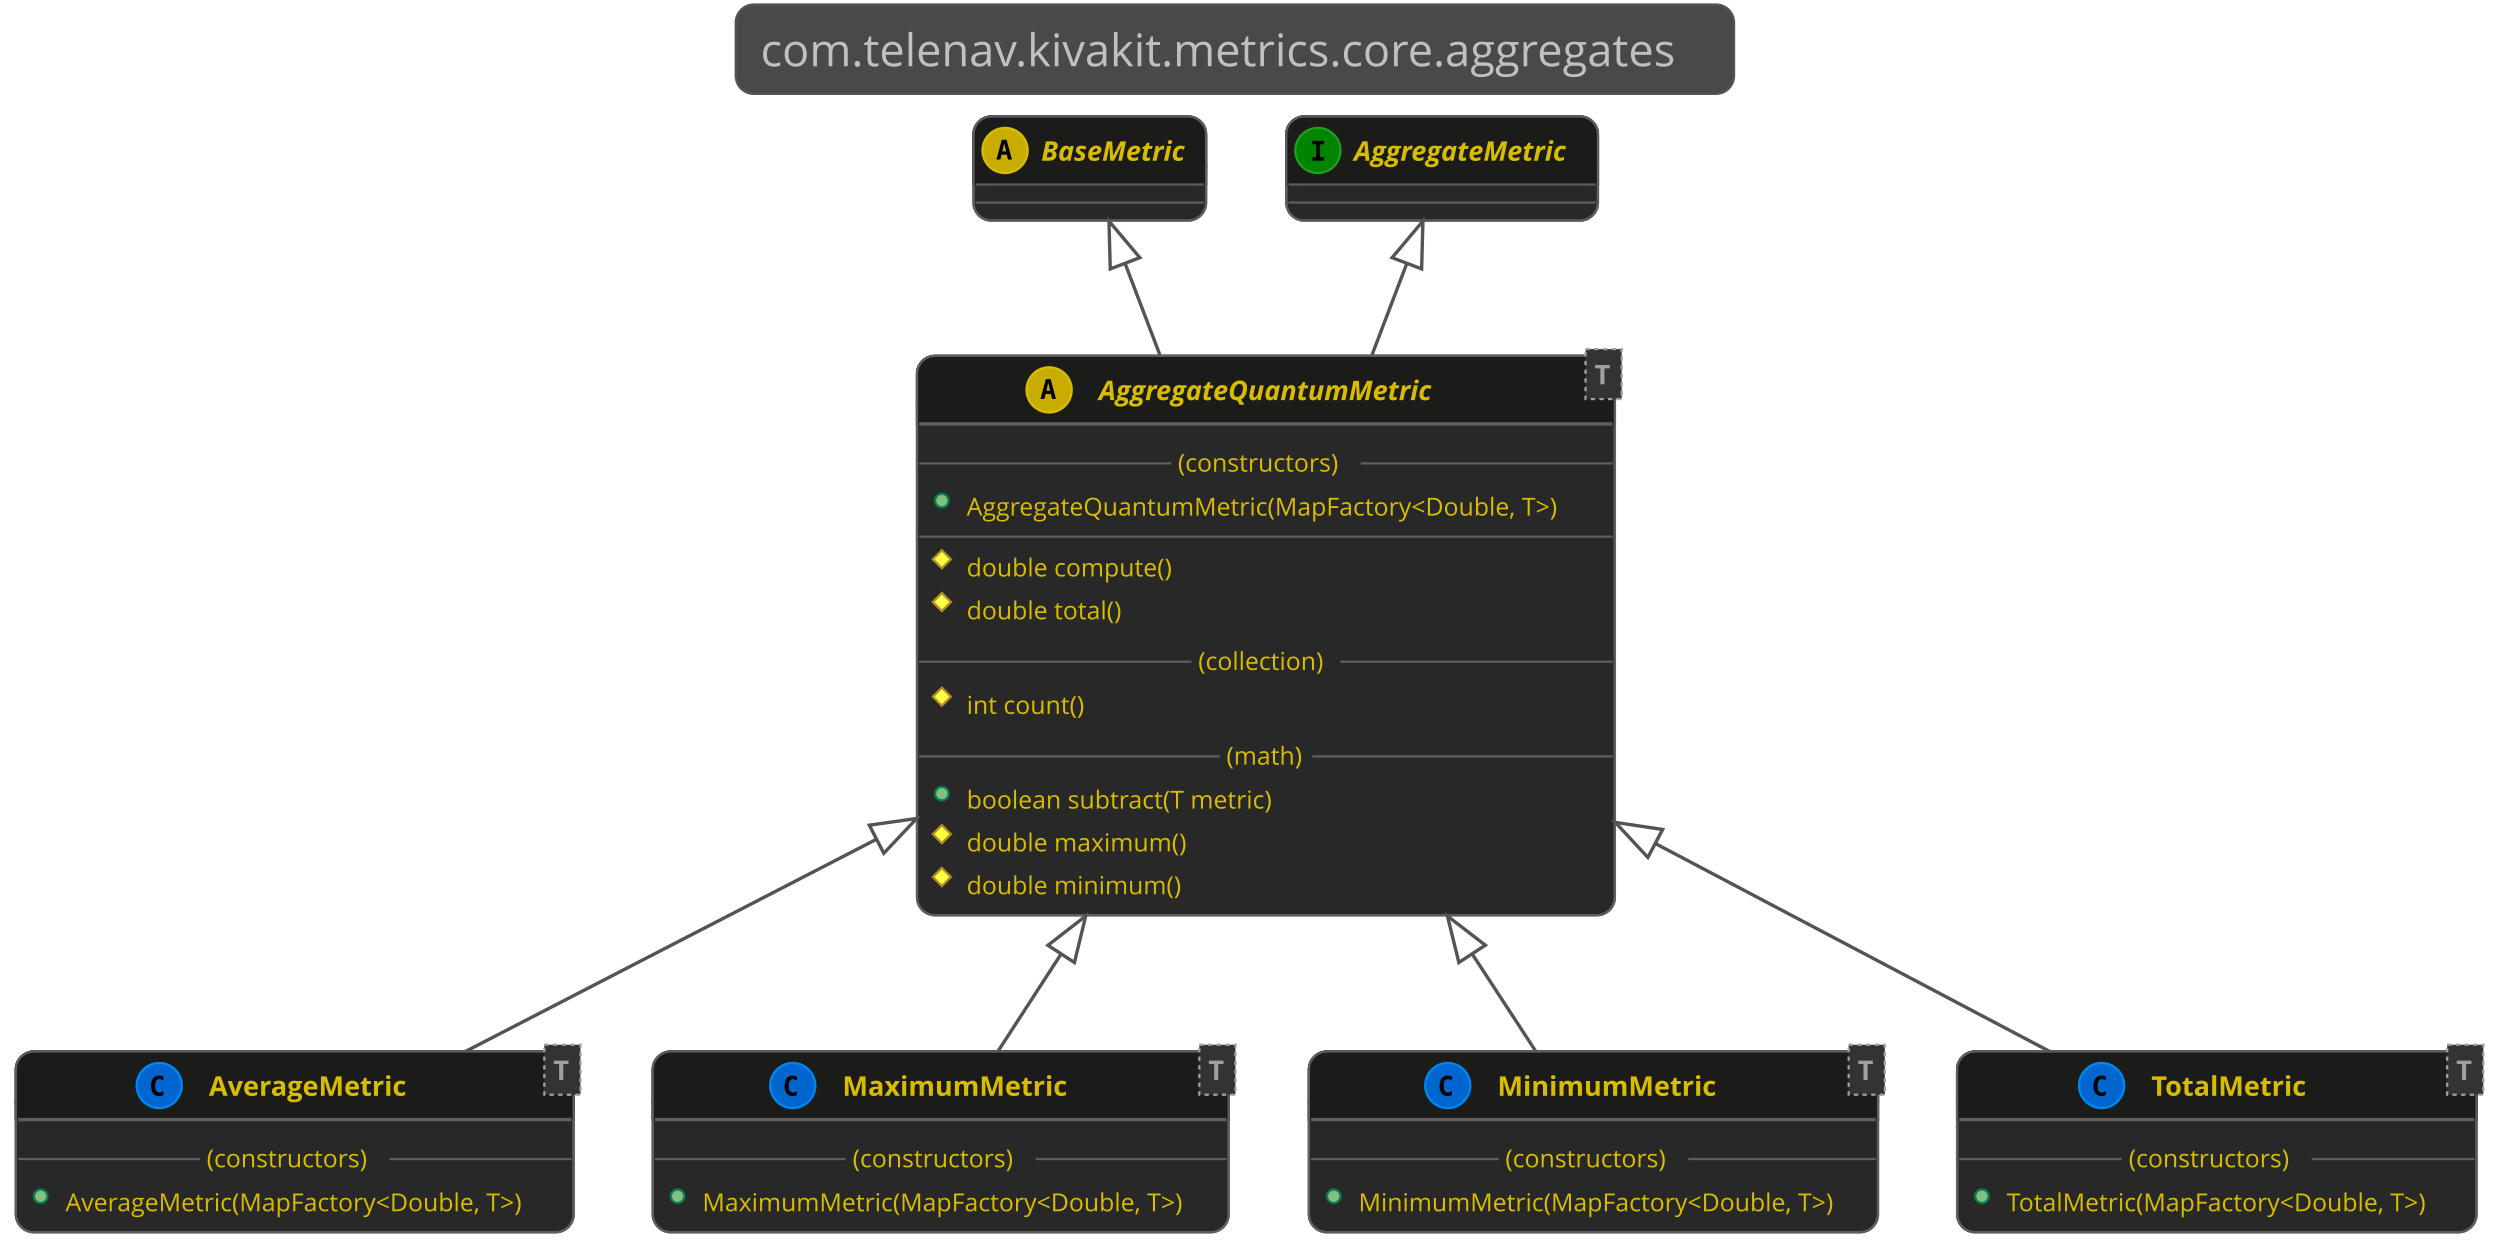
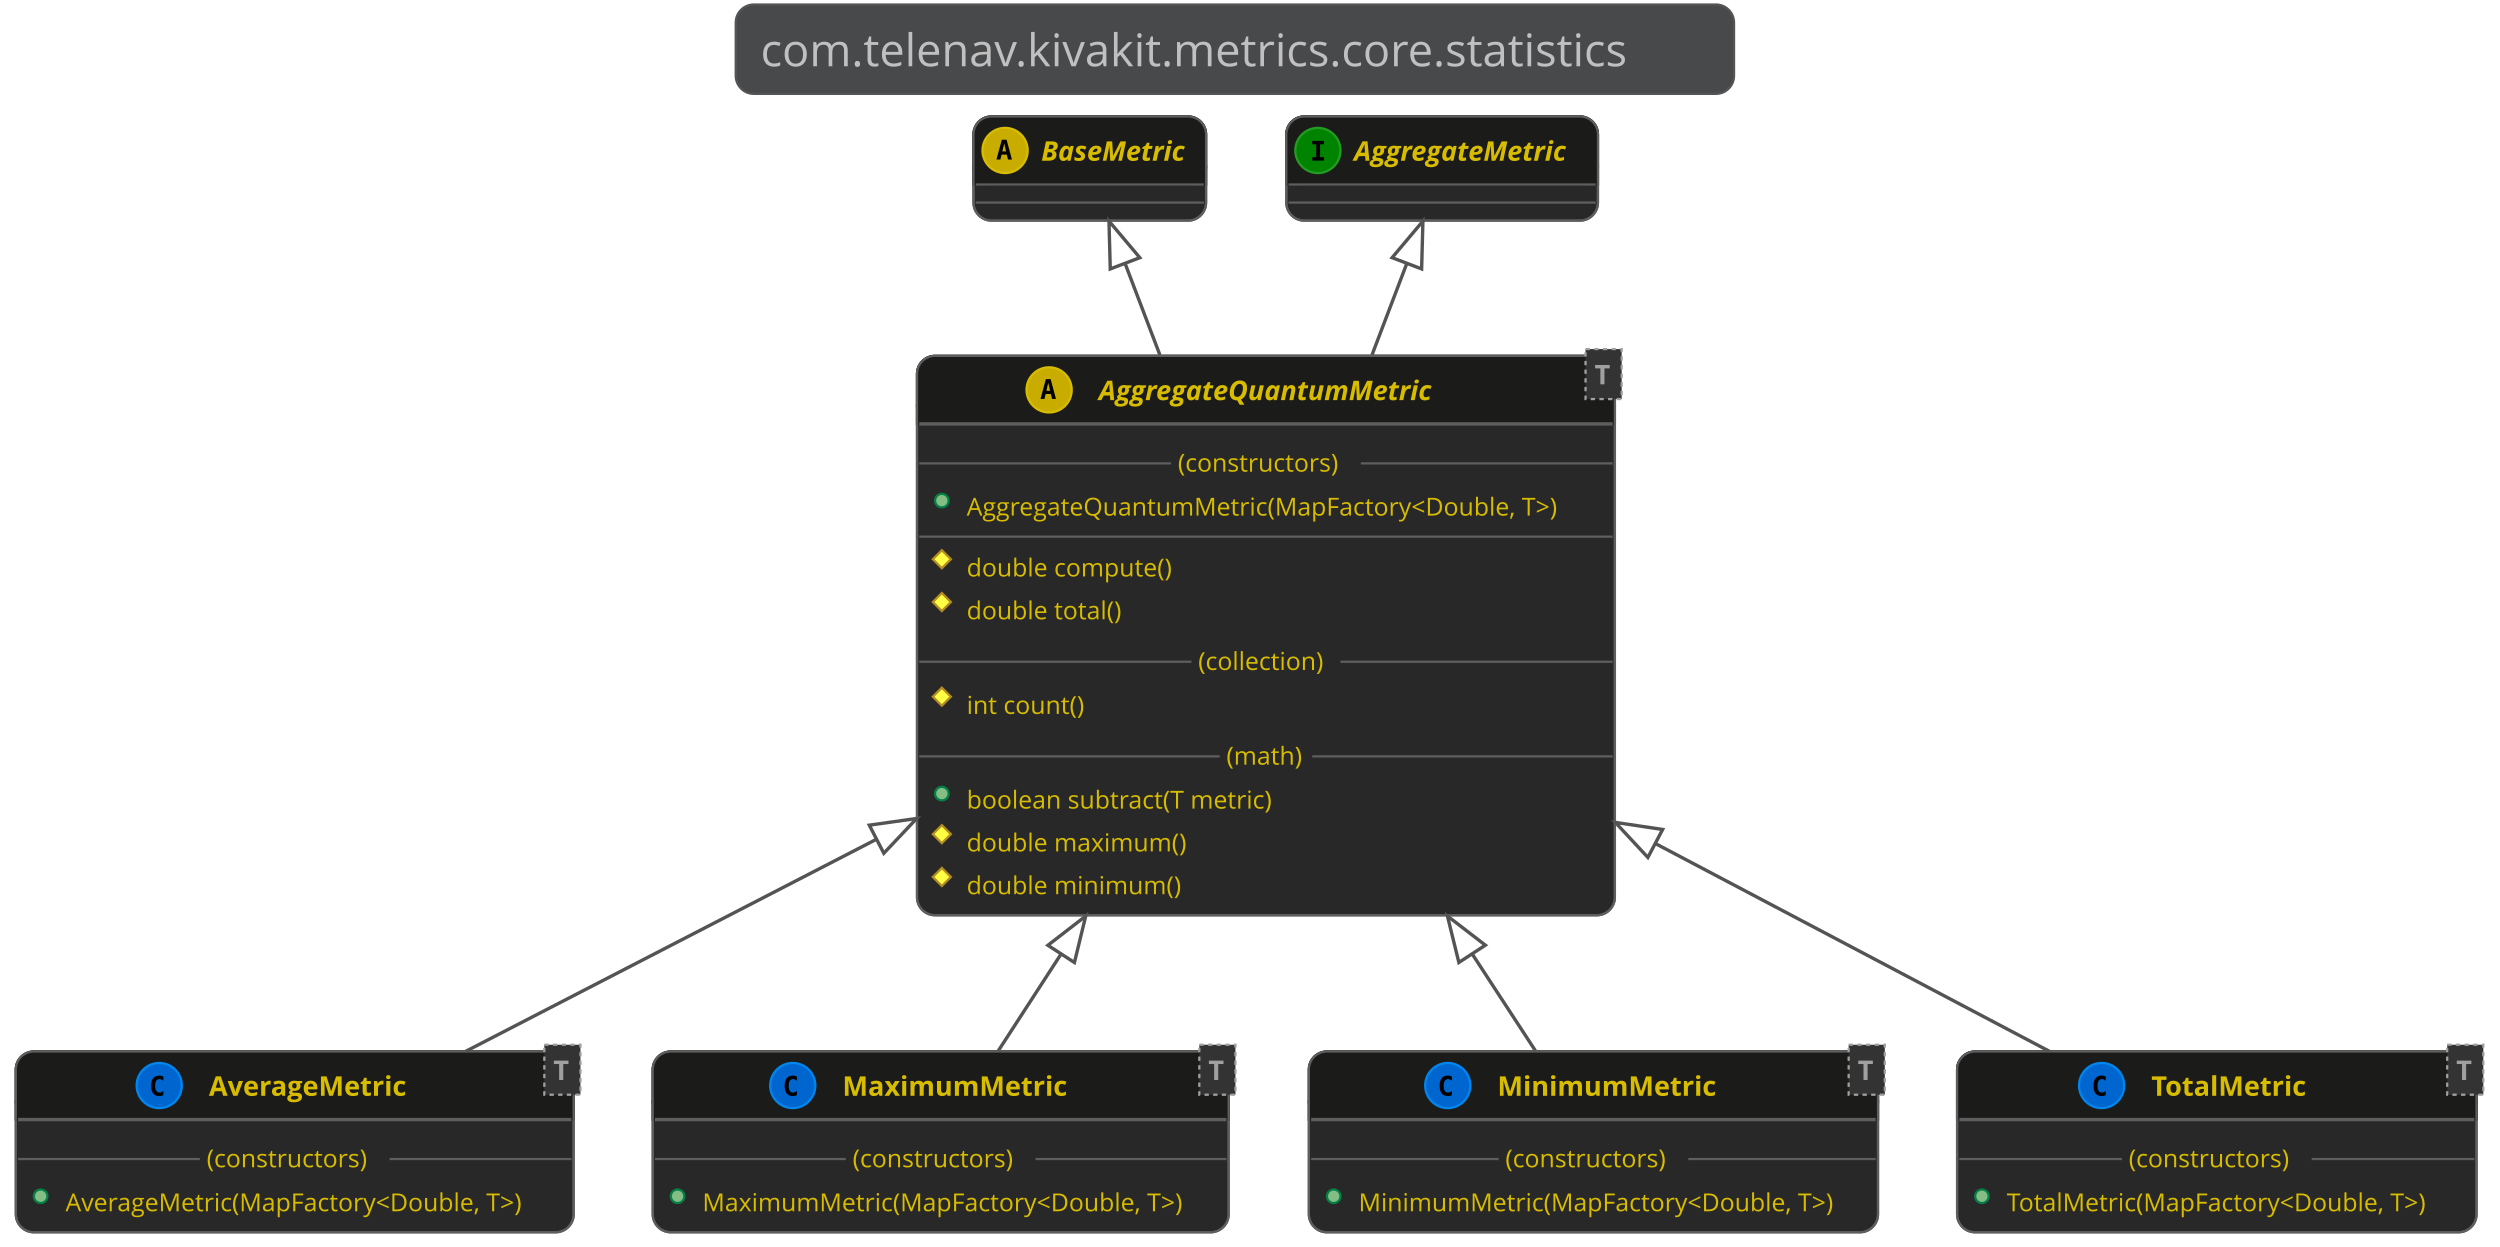
<svg xmlns="http://www.w3.org/2000/svg" contentScriptType="application/ecmascript" contentStyleType="text/css" height="575px" preserveAspectRatio="none" style="width:1153px;height:575px;background:#333333;" version="1.1" viewBox="0 0 1153 575" width="1153.125px" zoomAndPan="magnify">
  <defs />
  <g>
    <rect fill="#48494B" height="41.203" rx="8.333" ry="8.333" style="stroke:#545454;stroke-width:1.042;" width="460.417" x="339.323" y="2.083" />
-     <text fill="#C0C0C0" font-family="Open Sans,Avenir,Nunito,Arial,Helvetica,SansSerif" font-size="20.833" lengthAdjust="spacing" textLength="437.5" x="350.781" y="30.558">com.telenav.kivakit.metrics.core.aggregates</text>
+     <text fill="#C0C0C0" font-family="Open Sans,Avenir,Nunito,Arial,Helvetica,SansSerif" font-size="20.833" lengthAdjust="spacing" textLength="437.5" x="350.781" y="30.558">com.telenav.kivakit.metrics.core.statistics</text>
    <rect codeLine="7" fill="#282828" height="48.055" id="BaseMetric" rx="8.333" ry="8.333" style="stroke:#5E5E5E;stroke-width:1.042;" width="107.292" x="448.958" y="53.703" />
    <rect fill="#1B1B1A" height="31.388" rx="8.333" ry="8.333" style="stroke:#1B1B1A;stroke-width:1.042;" width="107.292" x="448.958" y="53.703" />
    <rect fill="#1B1B1A" height="8.333" style="stroke:#1B1B1A;stroke-width:1.042;" width="107.292" x="448.958" y="76.758" />
    <rect codeLine="7" fill="none" height="48.055" id="BaseMetric" rx="8.333" ry="8.333" style="stroke:#5E5E5E;stroke-width:1.042;" width="107.292" x="448.958" y="53.703" />
    <ellipse cx="463.542" cy="69.397" fill="#C8AC00" rx="10.417" ry="10.417" style="stroke:#D8BC00;stroke-width:1.042;" />
    <path d="M463.135,66.099 L462.286,69.828 L463.989,69.828 Z M462.036,64.451 L464.24,64.451 L466.699,73.564 L464.899,73.564 L464.337,71.311 L461.926,71.311 L461.377,73.564 L459.576,73.564 Z " fill="#000000" />
    <text fill="#D8BC00" font-family="Open Sans,Avenir,Nunito,Arial,Helvetica,SansSerif" font-size="12.5" font-style="italic" font-weight="bold" lengthAdjust="spacing" textLength="69.792" x="480.208" y="74.121">BaseMetric</text>
    <line style="stroke:#5E5E5E;stroke-width:1.042;" x1="450" x2="555.208" y1="85.091" y2="85.091" />
    <line style="stroke:#5E5E5E;stroke-width:1.042;" x1="450" x2="555.208" y1="93.424" y2="93.424" />
    <rect codeLine="9" fill="#282828" height="48.055" id="AggregateMetric" rx="8.333" ry="8.333" style="stroke:#5E5E5E;stroke-width:1.042;" width="143.75" x="593.229" y="53.703" />
    <rect fill="#1B1B1A" height="31.388" rx="8.333" ry="8.333" style="stroke:#1B1B1A;stroke-width:1.042;" width="143.75" x="593.229" y="53.703" />
    <rect fill="#1B1B1A" height="8.333" style="stroke:#1B1B1A;stroke-width:1.042;" width="143.75" x="593.229" y="76.758" />
    <rect codeLine="9" fill="none" height="48.055" id="AggregateMetric" rx="8.333" ry="8.333" style="stroke:#5E5E5E;stroke-width:1.042;" width="143.75" x="593.229" y="53.703" />
    <ellipse cx="607.812" cy="69.397" fill="#008400" rx="10.417" ry="10.417" style="stroke:#239C23;stroke-width:1.042;" />
    <path d="M605.216,66.559 L605.216,64.972 L610.643,64.972 L610.643,66.559 L608.83,66.559 L608.83,72.498 L610.643,72.498 L610.643,74.085 L605.216,74.085 L605.216,72.498 L607.029,72.498 L607.029,66.559 Z " fill="#000000" />
    <text fill="#D8BC00" font-family="Open Sans,Avenir,Nunito,Arial,Helvetica,SansSerif" font-size="12.5" font-style="italic" font-weight="bold" lengthAdjust="spacing" textLength="106.25" x="624.479" y="74.121">AggregateMetric</text>
    <line style="stroke:#5E5E5E;stroke-width:1.042;" x1="594.271" x2="735.938" y1="85.091" y2="85.091" />
    <line style="stroke:#5E5E5E;stroke-width:1.042;" x1="594.271" x2="735.938" y1="93.424" y2="93.424" />
    <rect codeLine="13" fill="#282828" height="258.004" id="AggregateQuantumMetric" rx="8.333" ry="8.333" style="stroke:#5E5E5E;stroke-width:1.042;" width="321.875" x="422.917" y="164.119" />
    <rect fill="#1B1B1A" height="31.388" rx="8.333" ry="8.333" style="stroke:#1B1B1A;stroke-width:1.042;" width="321.875" x="422.917" y="164.119" />
    <rect fill="#1B1B1A" height="8.333" style="stroke:#1B1B1A;stroke-width:1.042;" width="321.875" x="422.917" y="187.174" />
    <rect codeLine="13" fill="none" height="258.004" id="AggregateQuantumMetric" rx="8.333" ry="8.333" style="stroke:#5E5E5E;stroke-width:1.042;" width="321.875" x="422.917" y="164.119" />
    <ellipse cx="483.854" cy="179.814" fill="#C8AC00" rx="10.417" ry="10.417" style="stroke:#D8BC00;stroke-width:1.042;" />
    <path d="M483.447,176.516 L482.599,180.245 L484.302,180.245 Z M482.349,174.868 L484.552,174.868 L487.012,183.98 L485.211,183.98 L484.65,181.728 L482.239,181.728 L481.69,183.98 L479.889,183.98 Z " fill="#000000" />
    <text fill="#D8BC00" font-family="Open Sans,Avenir,Nunito,Arial,Helvetica,SansSerif" font-size="12.5" font-style="italic" font-weight="bold" lengthAdjust="spacing" textLength="166.667" x="506.771" y="184.538">AggregateQuantumMetric</text>
    <rect fill="#333333" height="23.055" style="stroke:#A0A0A0;stroke-width:1.042;stroke-dasharray:2.0,2.0;" width="16.667" x="731.25" y="160.994" />
    <text fill="#A0A0A0" font-family="Open Sans,Avenir,Nunito,Arial,Helvetica,SansSerif" font-size="12.5" font-weight="bold" lengthAdjust="spacing" textLength="8.333" x="735.417" y="177.246">T</text>
    <line style="stroke:#5E5E5E;stroke-width:1.562;" x1="423.958" x2="743.75" y1="195.508" y2="195.508" />
    <ellipse cx="434.375" cy="230.878" fill="#84BE84" rx="3.125" ry="3.125" style="stroke:#038048;stroke-width:1.042;" />
    <text fill="#D8BC00" font-family="Open Sans,Avenir,Nunito,Arial,Helvetica,SansSerif" font-size="11.458" lengthAdjust="spacing" textLength="289.583" x="445.833" y="237.789">AggregateQuantumMetric(MapFactory&lt;Double, T&gt;)</text>
    <line style="stroke:#5E5E5E;stroke-width:1.042;" x1="423.958" x2="540.104" y1="213.714" y2="213.714" />
    <text fill="#D8BC00" font-family="Open Sans,Avenir,Nunito,Arial,Helvetica,SansSerif" font-size="11.458" lengthAdjust="spacing" textLength="81.25" x="543.229" y="217.523">(constructors)</text>
    <line style="stroke:#5E5E5E;stroke-width:1.042;" x1="627.604" x2="743.75" y1="213.714" y2="213.714" />
    <line style="stroke:#5E5E5E;stroke-width:1.042;" x1="423.958" x2="743.75" y1="247.498" y2="247.498" />
    <polygon fill="#FFFF44" points="434.375,253.748,438.542,257.914,434.375,262.081,430.208,257.914" style="stroke:#B38D22;stroke-width:1.042;" />
    <text fill="#D8BC00" font-family="Open Sans,Avenir,Nunito,Arial,Helvetica,SansSerif" font-size="11.458" lengthAdjust="spacing" textLength="98.958" x="445.833" y="265.867">double compute()</text>
    <polygon fill="#FFFF44" points="434.375,273.492,438.542,277.659,434.375,281.826,430.208,277.659" style="stroke:#B38D22;stroke-width:1.042;" />
    <text fill="#D8BC00" font-family="Open Sans,Avenir,Nunito,Arial,Helvetica,SansSerif" font-size="11.458" lengthAdjust="spacing" textLength="75" x="445.833" y="285.612">double total()</text>
    <polygon fill="#FFFF44" points="434.375,317.149,438.542,321.315,434.375,325.482,430.208,321.315" style="stroke:#B38D22;stroke-width:1.042;" />
    <text fill="#D8BC00" font-family="Open Sans,Avenir,Nunito,Arial,Helvetica,SansSerif" font-size="11.458" lengthAdjust="spacing" textLength="58.333" x="445.833" y="329.268">int count()</text>
    <line style="stroke:#5E5E5E;stroke-width:1.042;" x1="423.958" x2="549.479" y1="305.193" y2="305.193" />
    <text fill="#D8BC00" font-family="Open Sans,Avenir,Nunito,Arial,Helvetica,SansSerif" font-size="11.458" lengthAdjust="spacing" textLength="62.5" x="552.604" y="309.003">(collection)</text>
    <line style="stroke:#5E5E5E;stroke-width:1.042;" x1="618.229" x2="743.75" y1="305.193" y2="305.193" />
    <ellipse cx="434.375" cy="366.014" fill="#84BE84" rx="3.125" ry="3.125" style="stroke:#038048;stroke-width:1.042;" />
    <text fill="#D8BC00" font-family="Open Sans,Avenir,Nunito,Arial,Helvetica,SansSerif" font-size="11.458" lengthAdjust="spacing" textLength="148.958" x="445.833" y="372.925">boolean subtract(T metric)</text>
    <polygon fill="#FFFF44" points="434.375,380.55,438.542,384.717,434.375,388.884,430.208,384.717" style="stroke:#B38D22;stroke-width:1.042;" />
    <text fill="#D8BC00" font-family="Open Sans,Avenir,Nunito,Arial,Helvetica,SansSerif" font-size="11.458" lengthAdjust="spacing" textLength="105.208" x="445.833" y="392.67">double maximum()</text>
    <polygon fill="#FFFF44" points="434.375,400.295,438.542,404.462,434.375,408.628,430.208,404.462" style="stroke:#B38D22;stroke-width:1.042;" />
    <text fill="#D8BC00" font-family="Open Sans,Avenir,Nunito,Arial,Helvetica,SansSerif" font-size="11.458" lengthAdjust="spacing" textLength="102.083" x="445.833" y="412.415">double minimum()</text>
    <line style="stroke:#5E5E5E;stroke-width:1.042;" x1="423.958" x2="562.5" y1="348.849" y2="348.849" />
    <text fill="#D8BC00" font-family="Open Sans,Avenir,Nunito,Arial,Helvetica,SansSerif" font-size="11.458" lengthAdjust="spacing" textLength="36.458" x="565.625" y="352.659">(math)</text>
    <line style="stroke:#5E5E5E;stroke-width:1.042;" x1="605.208" x2="743.75" y1="348.849" y2="348.849" />
    <rect codeLine="29" fill="#282828" height="83.378" id="AverageMetric" rx="8.333" ry="8.333" style="stroke:#5E5E5E;stroke-width:1.042;" width="257.292" x="7.292" y="484.953" />
    <rect fill="#1B1B1A" height="31.388" rx="8.333" ry="8.333" style="stroke:#1B1B1A;stroke-width:1.042;" width="257.292" x="7.292" y="484.953" />
    <rect fill="#1B1B1A" height="8.333" style="stroke:#1B1B1A;stroke-width:1.042;" width="257.292" x="7.292" y="508.008" />
    <rect codeLine="29" fill="none" height="83.378" id="AverageMetric" rx="8.333" ry="8.333" style="stroke:#5E5E5E;stroke-width:1.042;" width="257.292" x="7.292" y="484.953" />
    <ellipse cx="73.438" cy="500.647" fill="#0066CF" rx="10.417" ry="10.417" style="stroke:#0086EF;stroke-width:1.042;" />
    <path d="M75.348,505.072 Q74.921,505.292 74.451,505.402 Q73.981,505.512 73.462,505.512 Q71.619,505.512 70.648,504.297 Q69.678,503.082 69.678,500.787 Q69.678,498.486 70.648,497.272 Q71.619,496.057 73.462,496.057 Q73.981,496.057 74.457,496.167 Q74.933,496.277 75.348,496.497 L75.348,498.498 Q74.884,498.071 74.448,497.873 Q74.011,497.675 73.547,497.675 Q72.559,497.675 72.055,498.459 Q71.552,499.243 71.552,500.787 Q71.552,502.325 72.055,503.11 Q72.559,503.894 73.547,503.894 Q74.011,503.894 74.448,503.696 Q74.884,503.497 75.348,503.07 Z " fill="#000000" />
    <text fill="#D8BC00" font-family="Open Sans,Avenir,Nunito,Arial,Helvetica,SansSerif" font-size="12.5" font-weight="bold" lengthAdjust="spacing" textLength="91.667" x="96.354" y="505.371">AverageMetric</text>
    <rect fill="#333333" height="23.055" style="stroke:#A0A0A0;stroke-width:1.042;stroke-dasharray:2.0,2.0;" width="16.667" x="251.042" y="481.828" />
    <text fill="#A0A0A0" font-family="Open Sans,Avenir,Nunito,Arial,Helvetica,SansSerif" font-size="12.5" font-weight="bold" lengthAdjust="spacing" textLength="8.333" x="255.208" y="498.079">T</text>
    <line style="stroke:#5E5E5E;stroke-width:1.562;" x1="8.333" x2="263.542" y1="516.341" y2="516.341" />
    <ellipse cx="18.75" cy="551.711" fill="#84BE84" rx="3.125" ry="3.125" style="stroke:#038048;stroke-width:1.042;" />
    <text fill="#D8BC00" font-family="Open Sans,Avenir,Nunito,Arial,Helvetica,SansSerif" font-size="11.458" lengthAdjust="spacing" textLength="225" x="30.208" y="558.622">AverageMetric(MapFactory&lt;Double, T&gt;)</text>
    <line style="stroke:#5E5E5E;stroke-width:1.042;" x1="8.333" x2="92.188" y1="534.547" y2="534.547" />
    <text fill="#D8BC00" font-family="Open Sans,Avenir,Nunito,Arial,Helvetica,SansSerif" font-size="11.458" lengthAdjust="spacing" textLength="81.25" x="95.312" y="538.356">(constructors)</text>
    <line style="stroke:#5E5E5E;stroke-width:1.042;" x1="179.688" x2="263.542" y1="534.547" y2="534.547" />
    <rect codeLine="36" fill="#282828" height="83.378" id="MaximumMetric" rx="8.333" ry="8.333" style="stroke:#5E5E5E;stroke-width:1.042;" width="265.625" x="301.042" y="484.953" />
    <rect fill="#1B1B1A" height="31.388" rx="8.333" ry="8.333" style="stroke:#1B1B1A;stroke-width:1.042;" width="265.625" x="301.042" y="484.953" />
    <rect fill="#1B1B1A" height="8.333" style="stroke:#1B1B1A;stroke-width:1.042;" width="265.625" x="301.042" y="508.008" />
    <rect codeLine="36" fill="none" height="83.378" id="MaximumMetric" rx="8.333" ry="8.333" style="stroke:#5E5E5E;stroke-width:1.042;" width="265.625" x="301.042" y="484.953" />
    <ellipse cx="365.625" cy="500.647" fill="#0066CF" rx="10.417" ry="10.417" style="stroke:#0086EF;stroke-width:1.042;" />
    <path d="M367.535,505.072 Q367.108,505.292 366.638,505.402 Q366.168,505.512 365.649,505.512 Q363.806,505.512 362.836,504.297 Q361.865,503.082 361.865,500.787 Q361.865,498.486 362.836,497.272 Q363.806,496.057 365.649,496.057 Q366.168,496.057 366.644,496.167 Q367.12,496.277 367.535,496.497 L367.535,498.498 Q367.072,498.071 366.635,497.873 Q366.199,497.675 365.735,497.675 Q364.746,497.675 364.243,498.459 Q363.739,499.243 363.739,500.787 Q363.739,502.325 364.243,503.11 Q364.746,503.894 365.735,503.894 Q366.199,503.894 366.635,503.696 Q367.072,503.497 367.535,503.07 Z " fill="#000000" />
    <text fill="#D8BC00" font-family="Open Sans,Avenir,Nunito,Arial,Helvetica,SansSerif" font-size="12.5" font-weight="bold" lengthAdjust="spacing" textLength="103.125" x="388.542" y="505.371">MaximumMetric</text>
    <rect fill="#333333" height="23.055" style="stroke:#A0A0A0;stroke-width:1.042;stroke-dasharray:2.0,2.0;" width="16.667" x="553.125" y="481.828" />
    <text fill="#A0A0A0" font-family="Open Sans,Avenir,Nunito,Arial,Helvetica,SansSerif" font-size="12.5" font-weight="bold" lengthAdjust="spacing" textLength="8.333" x="557.292" y="498.079">T</text>
    <line style="stroke:#5E5E5E;stroke-width:1.562;" x1="302.083" x2="565.625" y1="516.341" y2="516.341" />
    <ellipse cx="312.5" cy="551.711" fill="#84BE84" rx="3.125" ry="3.125" style="stroke:#038048;stroke-width:1.042;" />
    <text fill="#D8BC00" font-family="Open Sans,Avenir,Nunito,Arial,Helvetica,SansSerif" font-size="11.458" lengthAdjust="spacing" textLength="233.333" x="323.958" y="558.622">MaximumMetric(MapFactory&lt;Double, T&gt;)</text>
    <line style="stroke:#5E5E5E;stroke-width:1.042;" x1="302.083" x2="390.104" y1="534.547" y2="534.547" />
    <text fill="#D8BC00" font-family="Open Sans,Avenir,Nunito,Arial,Helvetica,SansSerif" font-size="11.458" lengthAdjust="spacing" textLength="81.25" x="393.229" y="538.356">(constructors)</text>
    <line style="stroke:#5E5E5E;stroke-width:1.042;" x1="477.604" x2="565.625" y1="534.547" y2="534.547" />
    <rect codeLine="43" fill="#282828" height="83.378" id="MinimumMetric" rx="8.333" ry="8.333" style="stroke:#5E5E5E;stroke-width:1.042;" width="262.5" x="603.646" y="484.953" />
    <rect fill="#1B1B1A" height="31.388" rx="8.333" ry="8.333" style="stroke:#1B1B1A;stroke-width:1.042;" width="262.5" x="603.646" y="484.953" />
    <rect fill="#1B1B1A" height="8.333" style="stroke:#1B1B1A;stroke-width:1.042;" width="262.5" x="603.646" y="508.008" />
    <rect codeLine="43" fill="none" height="83.378" id="MinimumMetric" rx="8.333" ry="8.333" style="stroke:#5E5E5E;stroke-width:1.042;" width="262.5" x="603.646" y="484.953" />
    <ellipse cx="667.708" cy="500.647" fill="#0066CF" rx="10.417" ry="10.417" style="stroke:#0086EF;stroke-width:1.042;" />
    <path d="M669.619,505.072 Q669.192,505.292 668.721,505.402 Q668.251,505.512 667.733,505.512 Q665.889,505.512 664.919,504.297 Q663.949,503.082 663.949,500.787 Q663.949,498.486 664.919,497.272 Q665.889,496.057 667.733,496.057 Q668.251,496.057 668.728,496.167 Q669.204,496.277 669.619,496.497 L669.619,498.498 Q669.155,498.071 668.718,497.873 Q668.282,497.675 667.818,497.675 Q666.829,497.675 666.326,498.459 Q665.822,499.243 665.822,500.787 Q665.822,502.325 666.326,503.11 Q666.829,503.894 667.818,503.894 Q668.282,503.894 668.718,503.696 Q669.155,503.497 669.619,503.07 Z " fill="#000000" />
    <text fill="#D8BC00" font-family="Open Sans,Avenir,Nunito,Arial,Helvetica,SansSerif" font-size="12.5" font-weight="bold" lengthAdjust="spacing" textLength="101.042" x="690.625" y="505.371">MinimumMetric</text>
    <rect fill="#333333" height="23.055" style="stroke:#A0A0A0;stroke-width:1.042;stroke-dasharray:2.0,2.0;" width="16.667" x="852.604" y="481.828" />
    <text fill="#A0A0A0" font-family="Open Sans,Avenir,Nunito,Arial,Helvetica,SansSerif" font-size="12.5" font-weight="bold" lengthAdjust="spacing" textLength="8.333" x="856.771" y="498.079">T</text>
    <line style="stroke:#5E5E5E;stroke-width:1.562;" x1="604.688" x2="865.104" y1="516.341" y2="516.341" />
    <ellipse cx="615.104" cy="551.711" fill="#84BE84" rx="3.125" ry="3.125" style="stroke:#038048;stroke-width:1.042;" />
    <text fill="#D8BC00" font-family="Open Sans,Avenir,Nunito,Arial,Helvetica,SansSerif" font-size="11.458" lengthAdjust="spacing" textLength="230.208" x="626.562" y="558.622">MinimumMetric(MapFactory&lt;Double, T&gt;)</text>
    <line style="stroke:#5E5E5E;stroke-width:1.042;" x1="604.688" x2="691.146" y1="534.547" y2="534.547" />
    <text fill="#D8BC00" font-family="Open Sans,Avenir,Nunito,Arial,Helvetica,SansSerif" font-size="11.458" lengthAdjust="spacing" textLength="81.25" x="694.271" y="538.356">(constructors)</text>
    <line style="stroke:#5E5E5E;stroke-width:1.042;" x1="778.646" x2="865.104" y1="534.547" y2="534.547" />
    <rect codeLine="50" fill="#282828" height="83.378" id="TotalMetric" rx="8.333" ry="8.333" style="stroke:#5E5E5E;stroke-width:1.042;" width="239.583" x="902.604" y="484.953" />
    <rect fill="#1B1B1A" height="31.388" rx="8.333" ry="8.333" style="stroke:#1B1B1A;stroke-width:1.042;" width="239.583" x="902.604" y="484.953" />
    <rect fill="#1B1B1A" height="8.333" style="stroke:#1B1B1A;stroke-width:1.042;" width="239.583" x="902.604" y="508.008" />
    <rect codeLine="50" fill="none" height="83.378" id="TotalMetric" rx="8.333" ry="8.333" style="stroke:#5E5E5E;stroke-width:1.042;" width="239.583" x="902.604" y="484.953" />
    <ellipse cx="969.271" cy="500.647" fill="#0066CF" rx="10.417" ry="10.417" style="stroke:#0086EF;stroke-width:1.042;" />
    <path d="M971.181,505.072 Q970.754,505.292 970.284,505.402 Q969.814,505.512 969.295,505.512 Q967.452,505.512 966.481,504.297 Q965.511,503.082 965.511,500.787 Q965.511,498.486 966.481,497.272 Q967.452,496.057 969.295,496.057 Q969.814,496.057 970.29,496.167 Q970.766,496.277 971.181,496.497 L971.181,498.498 Q970.717,498.071 970.281,497.873 Q969.845,497.675 969.381,497.675 Q968.392,497.675 967.888,498.459 Q967.385,499.243 967.385,500.787 Q967.385,502.325 967.888,503.11 Q968.392,503.894 969.381,503.894 Q969.845,503.894 970.281,503.696 Q970.717,503.497 971.181,503.07 Z " fill="#000000" />
    <text fill="#D8BC00" font-family="Open Sans,Avenir,Nunito,Arial,Helvetica,SansSerif" font-size="12.5" font-weight="bold" lengthAdjust="spacing" textLength="72.917" x="992.188" y="505.371">TotalMetric</text>
    <rect fill="#333333" height="23.055" style="stroke:#A0A0A0;stroke-width:1.042;stroke-dasharray:2.0,2.0;" width="16.667" x="1128.646" y="481.828" />
    <text fill="#A0A0A0" font-family="Open Sans,Avenir,Nunito,Arial,Helvetica,SansSerif" font-size="12.5" font-weight="bold" lengthAdjust="spacing" textLength="8.333" x="1132.812" y="498.079">T</text>
    <line style="stroke:#5E5E5E;stroke-width:1.562;" x1="903.646" x2="1141.146" y1="516.341" y2="516.341" />
    <ellipse cx="914.062" cy="551.711" fill="#84BE84" rx="3.125" ry="3.125" style="stroke:#038048;stroke-width:1.042;" />
    <text fill="#D8BC00" font-family="Open Sans,Avenir,Nunito,Arial,Helvetica,SansSerif" font-size="11.458" lengthAdjust="spacing" textLength="207.292" x="925.521" y="558.622">TotalMetric(MapFactory&lt;Double, T&gt;)</text>
    <line style="stroke:#5E5E5E;stroke-width:1.042;" x1="903.646" x2="978.646" y1="534.547" y2="534.547" />
    <text fill="#D8BC00" font-family="Open Sans,Avenir,Nunito,Arial,Helvetica,SansSerif" font-size="11.458" lengthAdjust="spacing" textLength="81.25" x="981.771" y="538.356">(constructors)</text>
    <line style="stroke:#5E5E5E;stroke-width:1.042;" x1="1066.146" x2="1141.146" y1="534.547" y2="534.547" />
    <path codeLine="11" d="M518.969,121.724 C523.75,134.286 529.24,148.724 534.958,163.744 " fill="none" id="BaseMetric-backto-AggregateQuantumMetric" style="stroke:#545454;stroke-width:1.562;" />
    <polygon fill="none" points="512.052,124.026,511.458,101.963,525.677,118.838,512.052,124.026" style="stroke:#545454;stroke-width:1.562;" />
    <path codeLine="12" d="M648.74,121.724 C643.958,134.286 638.469,148.724 632.75,163.744 " fill="none" id="AggregateMetric-backto-AggregateQuantumMetric" style="stroke:#545454;stroke-width:1.562;" />
    <polygon fill="none" points="642.031,118.838,656.25,101.963,655.656,124.026,642.031,118.838" style="stroke:#545454;stroke-width:1.562;" />
    <path codeLine="28" d="M403.938,387.213 C338.188,421.161 267.167,457.828 214.771,484.88 " fill="none" id="AggregateQuantumMetric-backto-AverageMetric" style="stroke:#545454;stroke-width:1.562;" />
    <polygon fill="none" points="400.927,380.567,422.781,377.484,407.615,393.526,400.927,380.567" style="stroke:#545454;stroke-width:1.562;" />
    <path codeLine="35" d="M489.229,440.203 C478.792,456.296 468.896,471.557 460.427,484.609 " fill="none" id="AggregateQuantumMetric-backto-MaximumMetric" style="stroke:#545454;stroke-width:1.562;" />
    <polygon fill="none" points="483.281,435.974,500.74,422.463,495.521,443.911,483.281,435.974" style="stroke:#545454;stroke-width:1.562;" />
    <path codeLine="42" d="M679.135,440.203 C689.646,456.296 699.615,471.557 708.135,484.609 " fill="none" id="AggregateQuantumMetric-backto-MinimumMetric" style="stroke:#545454;stroke-width:1.562;" />
    <polygon fill="none" points="672.833,443.89,667.552,422.463,685.042,435.921,672.833,443.89" style="stroke:#545454;stroke-width:1.562;" />
    <path codeLine="49" d="M763.583,389.109 C826.969,422.526 894.917,458.359 945.271,484.911 " fill="none" id="AggregateQuantumMetric-backto-TotalMetric" style="stroke:#545454;stroke-width:1.562;" />
    <polygon fill="none" points="760,395.453,744.969,379.286,766.802,382.557,760,395.453" style="stroke:#545454;stroke-width:1.562;" />
  </g>
</svg>
